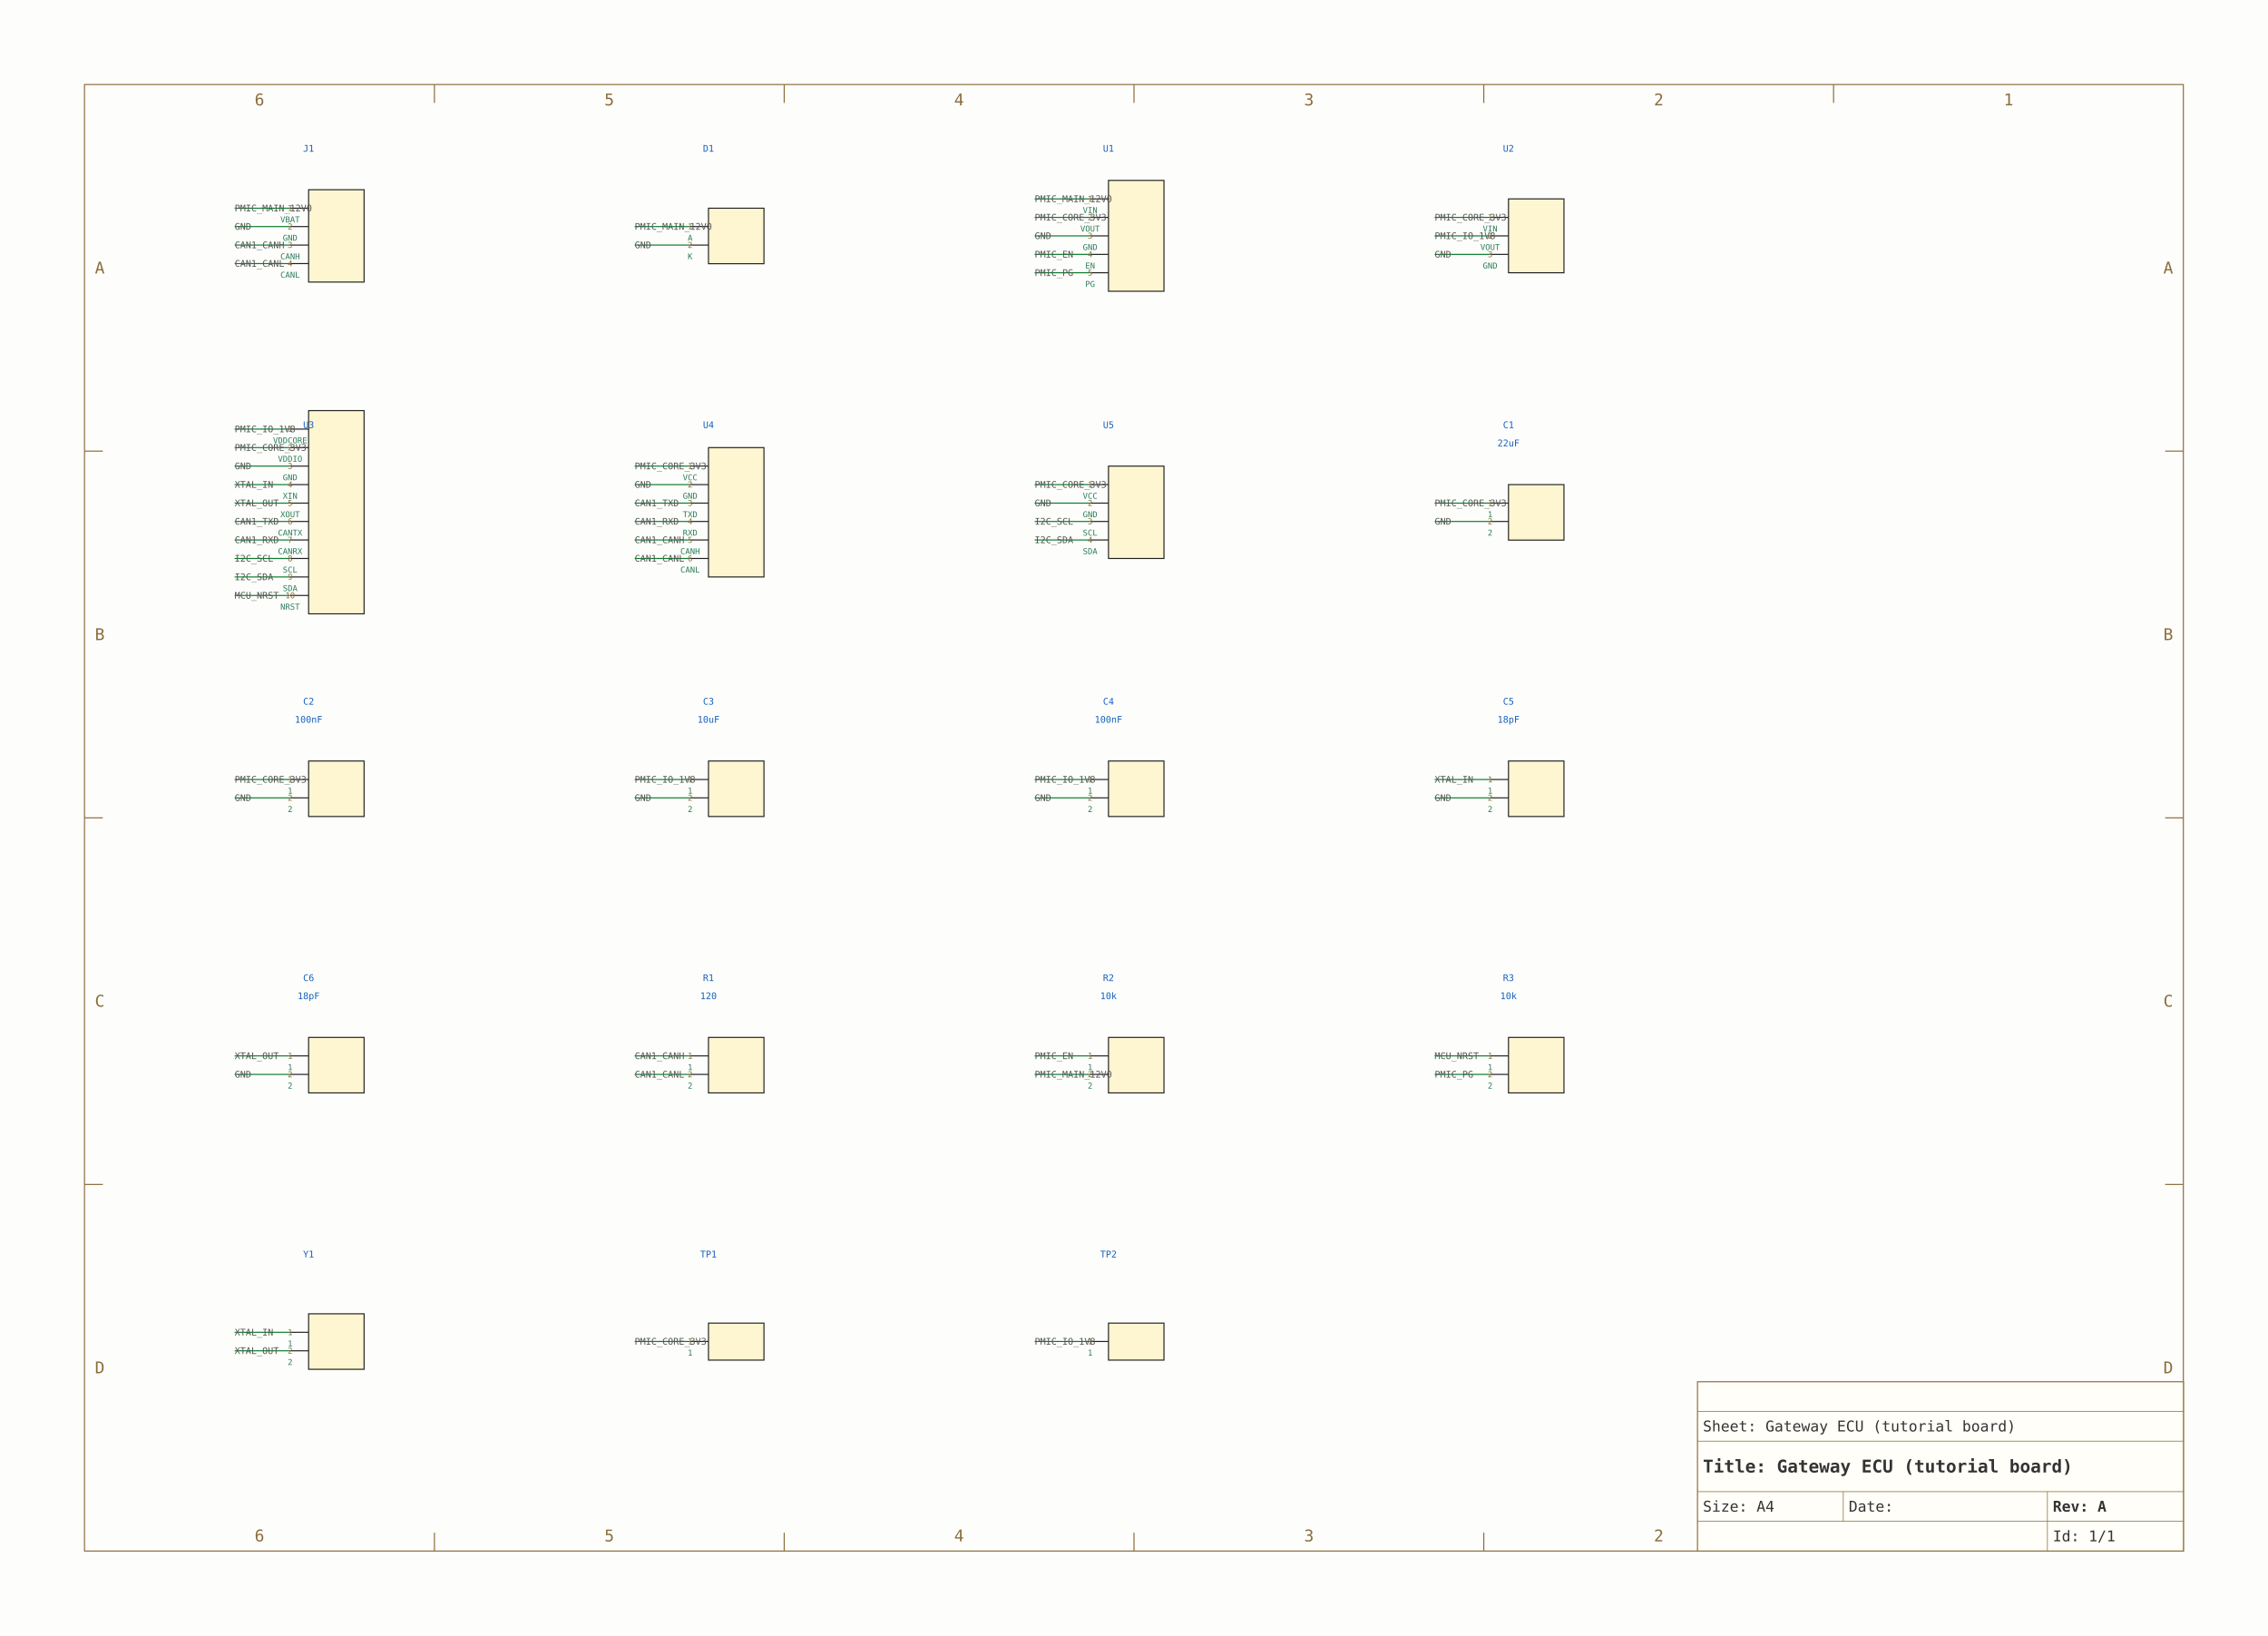
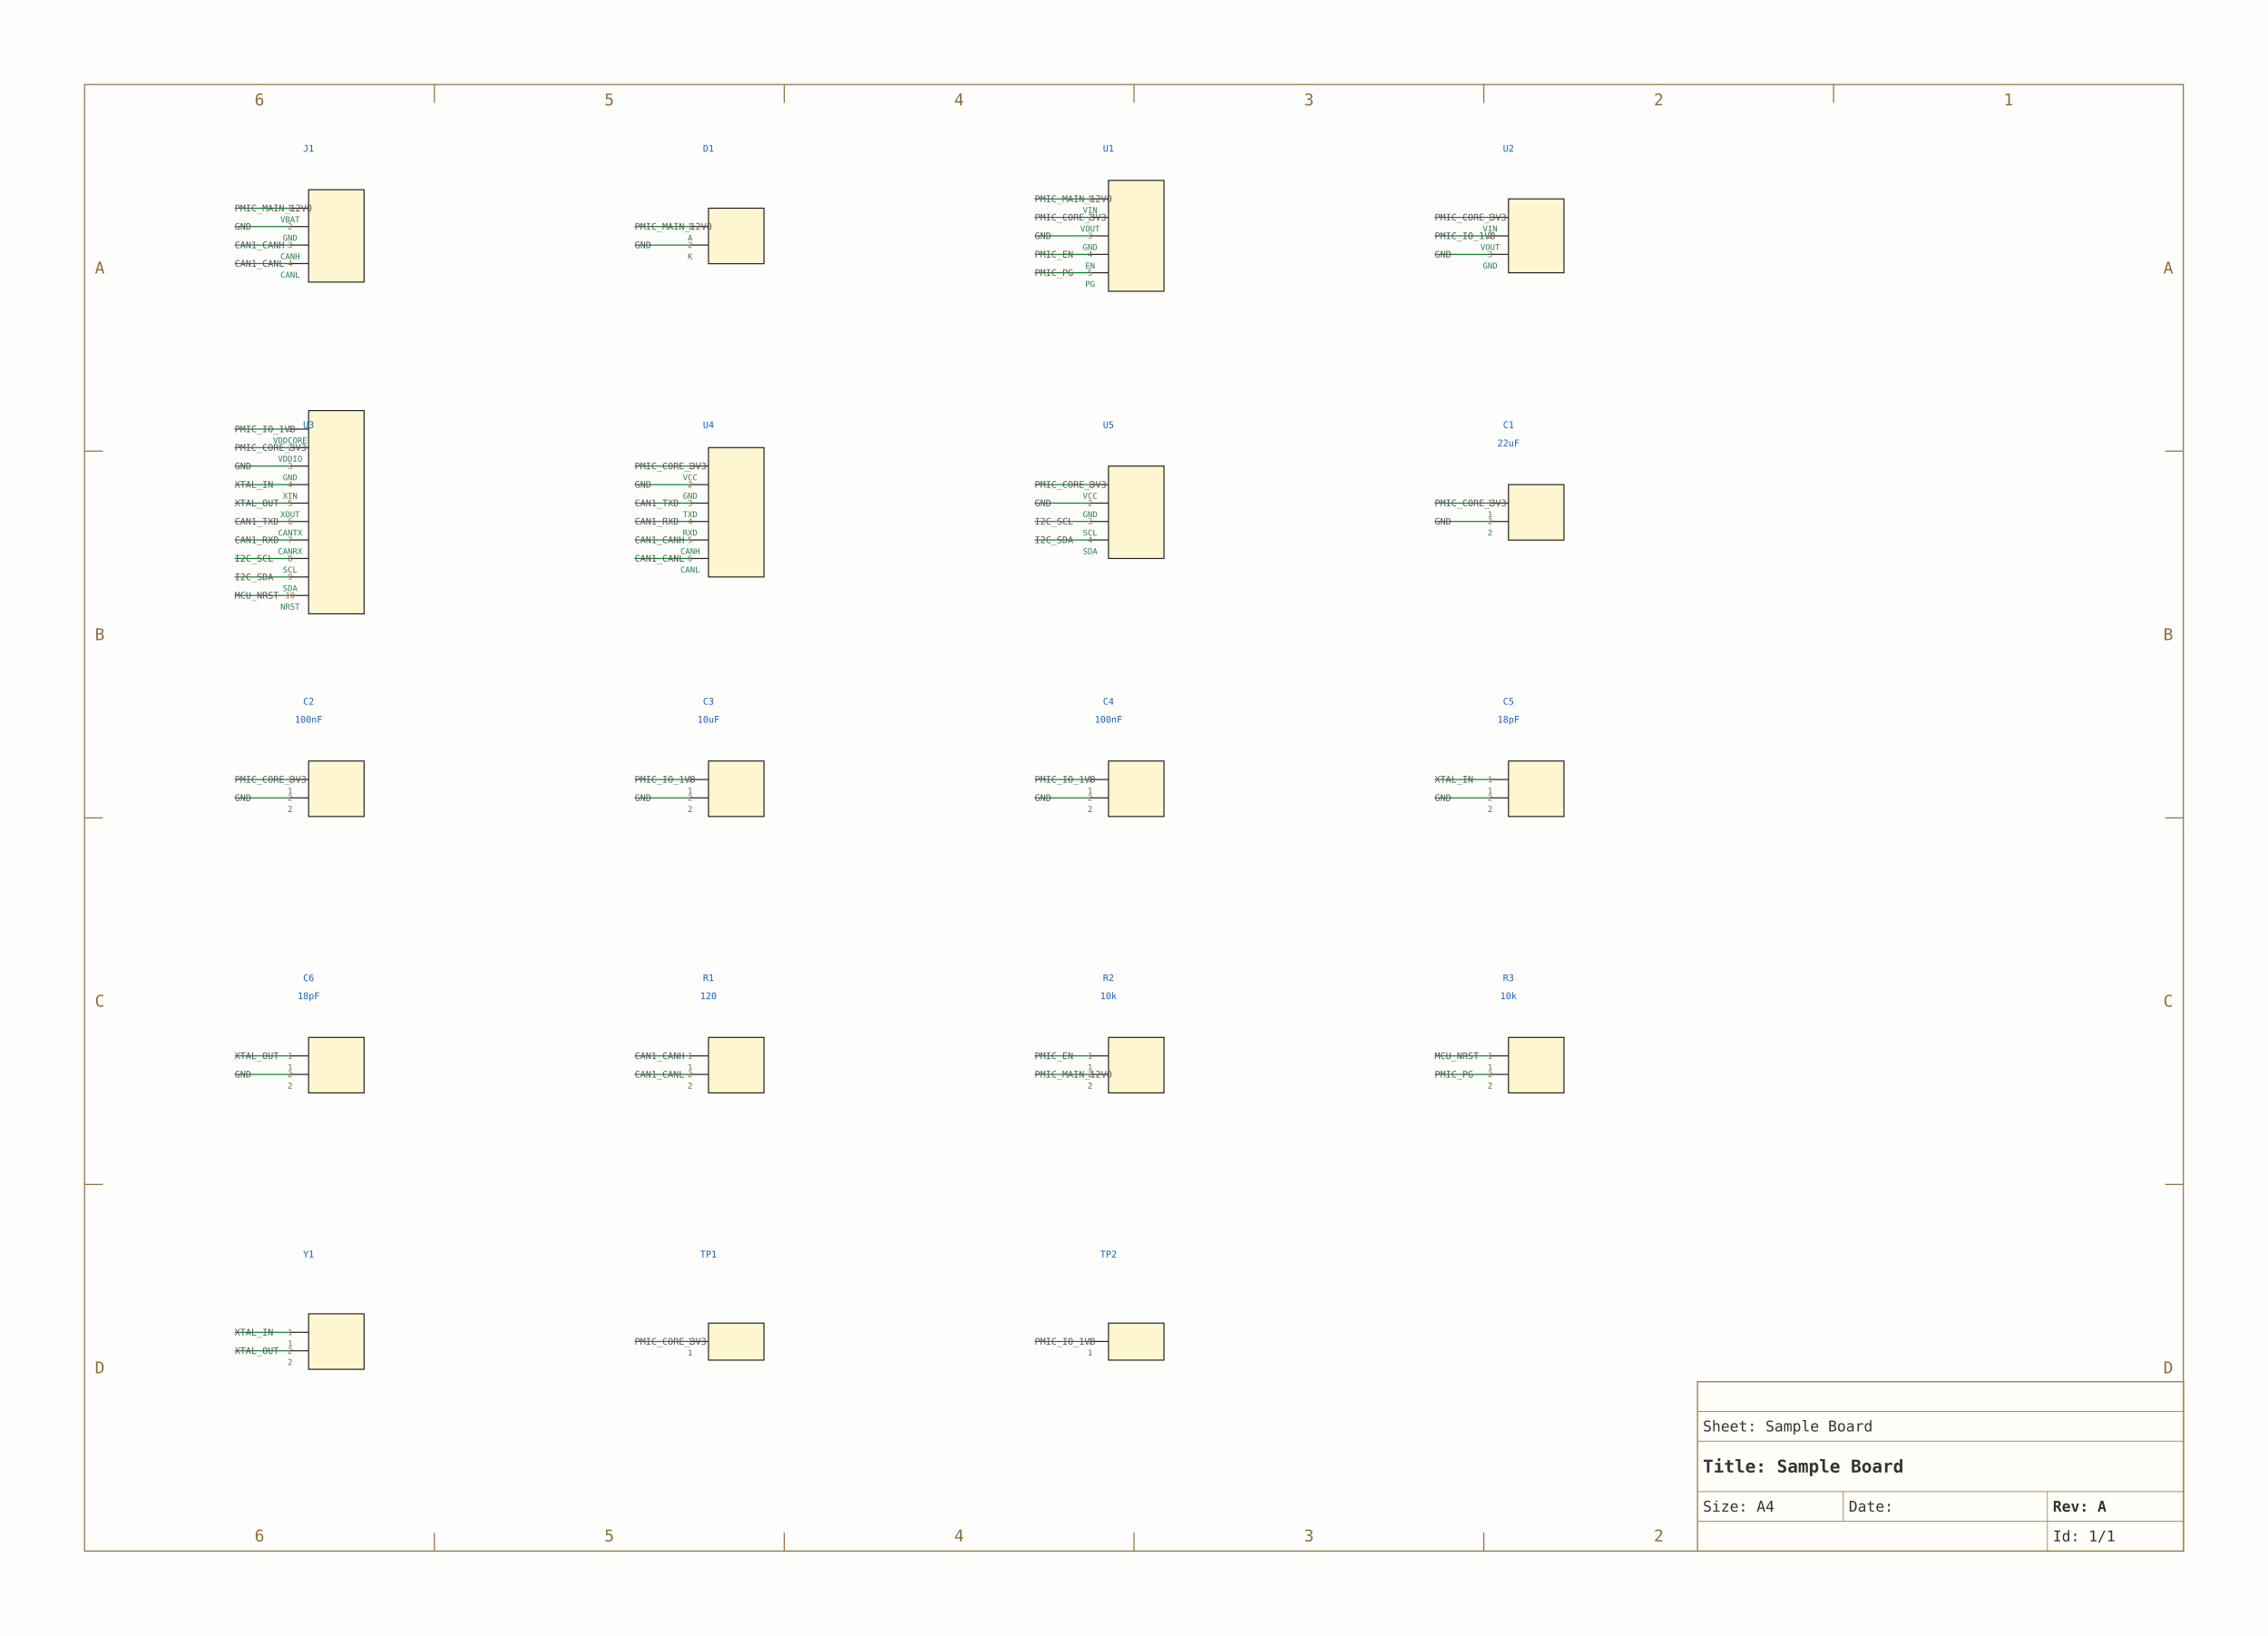
<svg xmlns="http://www.w3.org/2000/svg" width="1680.0" height="1211.3" viewBox="0 0 1680.0 1211.3" font-family="monospace">
  <rect x="0.0" y="0.0" width="1680.0" height="1211.3" fill="#fdfdfb" />
  <rect fill="none" stroke="#8a6d3b" stroke-width="0.8" x="62.6" y="62.6" width="1554.7" height="1086.1" />
  <text x="192.2" y="73.9" font-size="12.0" text-anchor="middle" dominant-baseline="central" fill="#8a6d3b">6</text>
  <text x="192.2" y="1137.4" font-size="12.0" text-anchor="middle" dominant-baseline="central" fill="#8a6d3b">6</text>
  <polyline fill="none" stroke="#8a6d3b" stroke-width="0.8" points="321.8,62.6 321.8,76.2" />
  <polyline fill="none" stroke="#8a6d3b" stroke-width="0.8" points="321.8,1148.7 321.8,1135.1" />
  <text x="451.3" y="73.9" font-size="12.0" text-anchor="middle" dominant-baseline="central" fill="#8a6d3b">5</text>
  <text x="451.3" y="1137.4" font-size="12.0" text-anchor="middle" dominant-baseline="central" fill="#8a6d3b">5</text>
  <polyline fill="none" stroke="#8a6d3b" stroke-width="0.8" points="580.9,62.6 580.9,76.2" />
  <polyline fill="none" stroke="#8a6d3b" stroke-width="0.8" points="580.9,1148.7 580.9,1135.1" />
  <text x="710.4" y="73.9" font-size="12.0" text-anchor="middle" dominant-baseline="central" fill="#8a6d3b">4</text>
  <text x="710.4" y="1137.4" font-size="12.0" text-anchor="middle" dominant-baseline="central" fill="#8a6d3b">4</text>
  <polyline fill="none" stroke="#8a6d3b" stroke-width="0.8" points="840.0,62.6 840.0,76.2" />
  <polyline fill="none" stroke="#8a6d3b" stroke-width="0.8" points="840.0,1148.7 840.0,1135.1" />
  <text x="969.6" y="73.9" font-size="12.0" text-anchor="middle" dominant-baseline="central" fill="#8a6d3b">3</text>
  <text x="969.6" y="1137.4" font-size="12.0" text-anchor="middle" dominant-baseline="central" fill="#8a6d3b">3</text>
  <polyline fill="none" stroke="#8a6d3b" stroke-width="0.8" points="1099.1,62.6 1099.1,76.2" />
  <polyline fill="none" stroke="#8a6d3b" stroke-width="0.8" points="1099.1,1148.7 1099.1,1135.1" />
  <text x="1228.7" y="73.9" font-size="12.0" text-anchor="middle" dominant-baseline="central" fill="#8a6d3b">2</text>
  <text x="1228.7" y="1137.4" font-size="12.0" text-anchor="middle" dominant-baseline="central" fill="#8a6d3b">2</text>
  <polyline fill="none" stroke="#8a6d3b" stroke-width="0.8" points="1358.2,62.6 1358.2,76.2" />
  <polyline fill="none" stroke="#8a6d3b" stroke-width="0.8" points="1358.2,1148.7 1358.2,1135.1" />
  <text x="1487.8" y="73.9" font-size="12.0" text-anchor="middle" dominant-baseline="central" fill="#8a6d3b">1</text>
  <text x="1487.8" y="1137.4" font-size="12.0" text-anchor="middle" dominant-baseline="central" fill="#8a6d3b">1</text>
  <text x="73.9" y="198.4" font-size="12.0" text-anchor="middle" dominant-baseline="central" fill="#8a6d3b">A</text>
  <text x="1606.1" y="198.4" font-size="12.0" text-anchor="middle" dominant-baseline="central" fill="#8a6d3b">A</text>
  <polyline fill="none" stroke="#8a6d3b" stroke-width="0.8" points="62.6,334.1 76.2,334.1" />
  <polyline fill="none" stroke="#8a6d3b" stroke-width="0.8" points="1617.4,334.1 1603.8,334.1" />
  <text x="73.9" y="469.9" font-size="12.0" text-anchor="middle" dominant-baseline="central" fill="#8a6d3b">B</text>
  <text x="1606.1" y="469.9" font-size="12.0" text-anchor="middle" dominant-baseline="central" fill="#8a6d3b">B</text>
  <polyline fill="none" stroke="#8a6d3b" stroke-width="0.8" points="62.6,605.7 76.2,605.7" />
  <polyline fill="none" stroke="#8a6d3b" stroke-width="0.8" points="1617.4,605.7 1603.8,605.7" />
  <text x="73.9" y="741.4" font-size="12.0" text-anchor="middle" dominant-baseline="central" fill="#8a6d3b">C</text>
  <text x="1606.1" y="741.4" font-size="12.0" text-anchor="middle" dominant-baseline="central" fill="#8a6d3b">C</text>
  <polyline fill="none" stroke="#8a6d3b" stroke-width="0.8" points="62.6,877.2 76.2,877.2" />
  <polyline fill="none" stroke="#8a6d3b" stroke-width="0.8" points="1617.4,877.2 1603.8,877.2" />
  <text x="73.9" y="1012.9" font-size="12.0" text-anchor="middle" dominant-baseline="central" fill="#8a6d3b">D</text>
  <text x="1606.1" y="1012.9" font-size="12.0" text-anchor="middle" dominant-baseline="central" fill="#8a6d3b">D</text>
  <rect fill="#fffef8" stroke="#8a6d3b" stroke-width="0.8" x="1257.4" y="1023.3" width="360.0" height="125.4" />
  <polyline fill="none" stroke="#8a6d3b" stroke-width="0.5" points="1257.4,1045.3 1617.4,1045.3" />
  <polyline fill="none" stroke="#8a6d3b" stroke-width="0.5" points="1257.4,1067.3 1617.4,1067.3" />
-   <text x="1261.4" y="1056.3" font-size="11.0" dominant-baseline="central" fill="#333333">Sheet: Gateway ECU (tutorial board)</text>
+   <text x="1261.4" y="1056.3" font-size="11.0" dominant-baseline="central" fill="#333333">Sheet: Sample Board</text>
  <polyline fill="none" stroke="#8a6d3b" stroke-width="0.5" points="1257.4,1104.7 1617.4,1104.7" />
-   <text x="1261.4" y="1086.0" font-size="13.0" dominant-baseline="central" fill="#333333" font-weight="bold">Title: Gateway ECU (tutorial board)</text>
+   <text x="1261.4" y="1086.0" font-size="13.0" dominant-baseline="central" fill="#333333" font-weight="bold">Title: Sample Board</text>
  <polyline fill="none" stroke="#8a6d3b" stroke-width="0.5" points="1257.4,1126.7 1617.4,1126.7" />
  <text x="1261.4" y="1115.7" font-size="11.0" dominant-baseline="central" fill="#333333">Size: A4</text>
  <polyline fill="none" stroke="#8a6d3b" stroke-width="0.5" points="1365.4,1104.7 1365.4,1126.7" />
  <text x="1369.4" y="1115.7" font-size="11.0" dominant-baseline="central" fill="#333333">Date: </text>
  <polyline fill="none" stroke="#8a6d3b" stroke-width="0.5" points="1516.6,1104.7 1516.6,1126.7" />
  <text x="1520.6" y="1115.7" font-size="11.0" dominant-baseline="central" fill="#333333" font-weight="bold">Rev: A</text>
  <polyline fill="none" stroke="#8a6d3b" stroke-width="0.5" points="1516.6,1126.7 1516.6,1148.7" />
  <text x="1520.6" y="1137.7" font-size="11.0" dominant-baseline="central" fill="#333333">Id: 1/1</text>
  <polyline fill="none" stroke="#0a7d2c" stroke-width="0.8" points="214.9,154.2 173.8,154.2" />
  <polyline fill="none" stroke="#0a7d2c" stroke-width="0.8" points="214.9,167.8 173.8,167.8" />
  <polyline fill="none" stroke="#0a7d2c" stroke-width="0.8" points="214.9,181.5 173.8,181.5" />
  <polyline fill="none" stroke="#0a7d2c" stroke-width="0.8" points="214.9,195.2 173.8,195.2" />
  <polyline fill="none" stroke="#0a7d2c" stroke-width="0.8" points="511.2,167.8 470.1,167.8" />
  <polyline fill="none" stroke="#0a7d2c" stroke-width="0.8" points="511.2,181.5 470.1,181.5" />
  <polyline fill="none" stroke="#0a7d2c" stroke-width="0.8" points="807.5,147.3 766.4,147.3" />
  <polyline fill="none" stroke="#0a7d2c" stroke-width="0.8" points="807.5,161.0 766.4,161.0" />
  <polyline fill="none" stroke="#0a7d2c" stroke-width="0.8" points="807.5,174.7 766.4,174.7" />
  <polyline fill="none" stroke="#0a7d2c" stroke-width="0.8" points="807.5,188.4 766.4,188.4" />
  <polyline fill="none" stroke="#0a7d2c" stroke-width="0.8" points="807.5,202.0 766.4,202.0" />
  <polyline fill="none" stroke="#0a7d2c" stroke-width="0.8" points="1103.8,161.0 1062.7,161.0" />
  <polyline fill="none" stroke="#0a7d2c" stroke-width="0.8" points="1103.8,174.7 1062.7,174.7" />
  <polyline fill="none" stroke="#0a7d2c" stroke-width="0.8" points="1103.8,188.4 1062.7,188.4" />
  <polyline fill="none" stroke="#0a7d2c" stroke-width="0.8" points="214.9,317.8 173.8,317.8" />
  <polyline fill="none" stroke="#0a7d2c" stroke-width="0.8" points="214.9,331.5 173.8,331.5" />
  <polyline fill="none" stroke="#0a7d2c" stroke-width="0.8" points="214.9,345.2 173.8,345.2" />
  <polyline fill="none" stroke="#0a7d2c" stroke-width="0.8" points="214.9,358.9 173.8,358.9" />
  <polyline fill="none" stroke="#0a7d2c" stroke-width="0.8" points="214.9,372.6 173.8,372.6" />
  <polyline fill="none" stroke="#0a7d2c" stroke-width="0.8" points="214.9,386.2 173.8,386.2" />
  <polyline fill="none" stroke="#0a7d2c" stroke-width="0.8" points="214.9,399.9 173.8,399.9" />
  <polyline fill="none" stroke="#0a7d2c" stroke-width="0.8" points="214.9,413.6 173.8,413.6" />
  <polyline fill="none" stroke="#0a7d2c" stroke-width="0.8" points="214.9,427.3 173.8,427.3" />
  <polyline fill="none" stroke="#0a7d2c" stroke-width="0.8" points="214.9,441.0 173.8,441.0" />
  <polyline fill="none" stroke="#0a7d2c" stroke-width="0.8" points="511.2,345.2 470.1,345.2" />
  <polyline fill="none" stroke="#0a7d2c" stroke-width="0.8" points="511.2,358.9 470.1,358.9" />
  <polyline fill="none" stroke="#0a7d2c" stroke-width="0.8" points="511.2,372.6 470.1,372.6" />
  <polyline fill="none" stroke="#0a7d2c" stroke-width="0.8" points="511.2,386.2 470.1,386.2" />
  <polyline fill="none" stroke="#0a7d2c" stroke-width="0.8" points="511.2,399.9 470.1,399.9" />
  <polyline fill="none" stroke="#0a7d2c" stroke-width="0.8" points="511.2,413.6 470.1,413.6" />
  <polyline fill="none" stroke="#0a7d2c" stroke-width="0.8" points="807.5,358.9 766.4,358.9" />
  <polyline fill="none" stroke="#0a7d2c" stroke-width="0.8" points="807.5,372.6 766.4,372.6" />
  <polyline fill="none" stroke="#0a7d2c" stroke-width="0.8" points="807.5,386.2 766.4,386.2" />
  <polyline fill="none" stroke="#0a7d2c" stroke-width="0.8" points="807.5,399.9 766.4,399.9" />
  <polyline fill="none" stroke="#0a7d2c" stroke-width="0.8" points="1103.8,372.6 1062.7,372.6" />
  <polyline fill="none" stroke="#0a7d2c" stroke-width="0.8" points="1103.8,386.2 1062.7,386.2" />
  <polyline fill="none" stroke="#0a7d2c" stroke-width="0.8" points="214.9,577.3 173.8,577.3" />
  <polyline fill="none" stroke="#0a7d2c" stroke-width="0.8" points="214.9,590.9 173.8,590.9" />
  <polyline fill="none" stroke="#0a7d2c" stroke-width="0.8" points="511.2,577.3 470.1,577.3" />
  <polyline fill="none" stroke="#0a7d2c" stroke-width="0.8" points="511.2,590.9 470.1,590.9" />
  <polyline fill="none" stroke="#0a7d2c" stroke-width="0.8" points="807.5,577.3 766.4,577.3" />
  <polyline fill="none" stroke="#0a7d2c" stroke-width="0.8" points="807.5,590.9 766.4,590.9" />
  <polyline fill="none" stroke="#0a7d2c" stroke-width="0.8" points="1103.8,577.3 1062.7,577.3" />
  <polyline fill="none" stroke="#0a7d2c" stroke-width="0.8" points="1103.8,590.9 1062.7,590.9" />
  <polyline fill="none" stroke="#0a7d2c" stroke-width="0.8" points="214.9,782.0 173.8,782.0" />
  <polyline fill="none" stroke="#0a7d2c" stroke-width="0.8" points="214.9,795.7 173.8,795.7" />
  <polyline fill="none" stroke="#0a7d2c" stroke-width="0.8" points="511.2,782.0 470.1,782.0" />
  <polyline fill="none" stroke="#0a7d2c" stroke-width="0.8" points="511.2,795.7 470.1,795.7" />
  <polyline fill="none" stroke="#0a7d2c" stroke-width="0.8" points="807.5,782.0 766.4,782.0" />
  <polyline fill="none" stroke="#0a7d2c" stroke-width="0.8" points="807.5,795.7 766.4,795.7" />
  <polyline fill="none" stroke="#0a7d2c" stroke-width="0.8" points="1103.8,782.0 1062.7,782.0" />
  <polyline fill="none" stroke="#0a7d2c" stroke-width="0.8" points="1103.8,795.7 1062.7,795.7" />
  <polyline fill="none" stroke="#0a7d2c" stroke-width="0.8" points="214.9,986.7 173.8,986.7" />
  <polyline fill="none" stroke="#0a7d2c" stroke-width="0.8" points="214.9,1000.4 173.8,1000.4" />
  <polyline fill="none" stroke="#0a7d2c" stroke-width="0.8" points="511.2,993.5 470.1,993.5" />
  <polyline fill="none" stroke="#0a7d2c" stroke-width="0.8" points="807.5,993.5 766.4,993.5" />
  <rect fill="#fdf6d0" stroke="#222222" stroke-width="0.8" x="228.6" y="140.5" width="41.1" height="68.4" />
  <polyline fill="none" stroke="#222222" stroke-width="0.8" points="214.9,154.2 228.6,154.2" />
  <polyline fill="none" stroke="#222222" stroke-width="0.8" points="214.9,167.8 228.6,167.8" />
  <polyline fill="none" stroke="#222222" stroke-width="0.8" points="214.9,181.5 228.6,181.5" />
  <polyline fill="none" stroke="#222222" stroke-width="0.8" points="214.9,195.2 228.6,195.2" />
  <rect fill="#fdf6d0" stroke="#222222" stroke-width="0.8" x="524.8" y="154.2" width="41.1" height="41.1" />
  <polyline fill="none" stroke="#222222" stroke-width="0.8" points="511.2,167.8 524.8,167.8" />
  <polyline fill="none" stroke="#222222" stroke-width="0.8" points="511.2,181.5 524.8,181.5" />
  <rect fill="#fdf6d0" stroke="#222222" stroke-width="0.8" x="821.1" y="133.6" width="41.1" height="82.1" />
  <polyline fill="none" stroke="#222222" stroke-width="0.8" points="807.5,147.3 821.1,147.3" />
  <polyline fill="none" stroke="#222222" stroke-width="0.8" points="807.5,161.0 821.1,161.0" />
  <polyline fill="none" stroke="#222222" stroke-width="0.8" points="807.5,174.7 821.1,174.7" />
  <polyline fill="none" stroke="#222222" stroke-width="0.8" points="807.5,188.4 821.1,188.4" />
  <polyline fill="none" stroke="#222222" stroke-width="0.8" points="807.5,202.0 821.1,202.0" />
  <rect fill="#fdf6d0" stroke="#222222" stroke-width="0.8" x="1117.4" y="147.3" width="41.1" height="54.7" />
  <polyline fill="none" stroke="#222222" stroke-width="0.8" points="1103.8,161.0 1117.4,161.0" />
  <polyline fill="none" stroke="#222222" stroke-width="0.8" points="1103.8,174.7 1117.4,174.7" />
  <polyline fill="none" stroke="#222222" stroke-width="0.8" points="1103.8,188.4 1117.4,188.4" />
  <rect fill="#fdf6d0" stroke="#222222" stroke-width="0.8" x="228.6" y="304.1" width="41.1" height="150.5" />
  <polyline fill="none" stroke="#222222" stroke-width="0.8" points="214.9,317.8 228.6,317.8" />
  <polyline fill="none" stroke="#222222" stroke-width="0.8" points="214.9,331.5 228.6,331.5" />
  <polyline fill="none" stroke="#222222" stroke-width="0.8" points="214.9,345.2 228.6,345.2" />
  <polyline fill="none" stroke="#222222" stroke-width="0.8" points="214.9,358.9 228.6,358.9" />
  <polyline fill="none" stroke="#222222" stroke-width="0.8" points="214.9,372.6 228.6,372.6" />
  <polyline fill="none" stroke="#222222" stroke-width="0.8" points="214.9,386.2 228.6,386.2" />
  <polyline fill="none" stroke="#222222" stroke-width="0.8" points="214.9,399.9 228.6,399.9" />
  <polyline fill="none" stroke="#222222" stroke-width="0.8" points="214.9,413.6 228.6,413.6" />
  <polyline fill="none" stroke="#222222" stroke-width="0.8" points="214.9,427.3 228.6,427.3" />
  <polyline fill="none" stroke="#222222" stroke-width="0.8" points="214.9,441.0 228.6,441.0" />
  <rect fill="#fdf6d0" stroke="#222222" stroke-width="0.8" x="524.8" y="331.5" width="41.1" height="95.8" />
  <polyline fill="none" stroke="#222222" stroke-width="0.8" points="511.2,345.2 524.8,345.2" />
  <polyline fill="none" stroke="#222222" stroke-width="0.8" points="511.2,358.9 524.8,358.9" />
  <polyline fill="none" stroke="#222222" stroke-width="0.8" points="511.2,372.6 524.8,372.6" />
  <polyline fill="none" stroke="#222222" stroke-width="0.8" points="511.2,386.2 524.8,386.2" />
  <polyline fill="none" stroke="#222222" stroke-width="0.8" points="511.2,399.9 524.8,399.9" />
  <polyline fill="none" stroke="#222222" stroke-width="0.8" points="511.2,413.6 524.8,413.6" />
  <rect fill="#fdf6d0" stroke="#222222" stroke-width="0.8" x="821.1" y="345.2" width="41.1" height="68.4" />
  <polyline fill="none" stroke="#222222" stroke-width="0.8" points="807.5,358.9 821.1,358.9" />
  <polyline fill="none" stroke="#222222" stroke-width="0.8" points="807.5,372.6 821.1,372.6" />
  <polyline fill="none" stroke="#222222" stroke-width="0.8" points="807.5,386.2 821.1,386.2" />
  <polyline fill="none" stroke="#222222" stroke-width="0.8" points="807.5,399.9 821.1,399.9" />
  <rect fill="#fdf6d0" stroke="#222222" stroke-width="0.8" x="1117.4" y="358.9" width="41.1" height="41.1" />
  <polyline fill="none" stroke="#222222" stroke-width="0.8" points="1103.8,372.6 1117.4,372.6" />
  <polyline fill="none" stroke="#222222" stroke-width="0.8" points="1103.8,386.2 1117.4,386.2" />
  <rect fill="#fdf6d0" stroke="#222222" stroke-width="0.8" x="228.6" y="563.6" width="41.1" height="41.1" />
  <polyline fill="none" stroke="#222222" stroke-width="0.8" points="214.9,577.3 228.6,577.3" />
  <polyline fill="none" stroke="#222222" stroke-width="0.8" points="214.9,590.9 228.6,590.9" />
  <rect fill="#fdf6d0" stroke="#222222" stroke-width="0.8" x="524.8" y="563.6" width="41.1" height="41.1" />
  <polyline fill="none" stroke="#222222" stroke-width="0.8" points="511.2,577.3 524.8,577.3" />
  <polyline fill="none" stroke="#222222" stroke-width="0.8" points="511.2,590.9 524.8,590.9" />
  <rect fill="#fdf6d0" stroke="#222222" stroke-width="0.8" x="821.1" y="563.6" width="41.1" height="41.1" />
  <polyline fill="none" stroke="#222222" stroke-width="0.8" points="807.5,577.3 821.1,577.3" />
  <polyline fill="none" stroke="#222222" stroke-width="0.8" points="807.5,590.9 821.1,590.9" />
  <rect fill="#fdf6d0" stroke="#222222" stroke-width="0.8" x="1117.4" y="563.6" width="41.1" height="41.1" />
  <polyline fill="none" stroke="#222222" stroke-width="0.8" points="1103.8,577.3 1117.4,577.3" />
  <polyline fill="none" stroke="#222222" stroke-width="0.8" points="1103.8,590.9 1117.4,590.9" />
  <rect fill="#fdf6d0" stroke="#222222" stroke-width="0.8" x="228.6" y="768.3" width="41.1" height="41.1" />
  <polyline fill="none" stroke="#222222" stroke-width="0.8" points="214.9,782.0 228.6,782.0" />
  <polyline fill="none" stroke="#222222" stroke-width="0.8" points="214.9,795.7 228.6,795.7" />
  <rect fill="#fdf6d0" stroke="#222222" stroke-width="0.8" x="524.8" y="768.3" width="41.1" height="41.1" />
  <polyline fill="none" stroke="#222222" stroke-width="0.8" points="511.2,782.0 524.8,782.0" />
  <polyline fill="none" stroke="#222222" stroke-width="0.8" points="511.2,795.7 524.8,795.7" />
  <rect fill="#fdf6d0" stroke="#222222" stroke-width="0.8" x="821.1" y="768.3" width="41.1" height="41.1" />
  <polyline fill="none" stroke="#222222" stroke-width="0.8" points="807.5,782.0 821.1,782.0" />
  <polyline fill="none" stroke="#222222" stroke-width="0.8" points="807.5,795.7 821.1,795.7" />
  <rect fill="#fdf6d0" stroke="#222222" stroke-width="0.8" x="1117.4" y="768.3" width="41.1" height="41.1" />
  <polyline fill="none" stroke="#222222" stroke-width="0.8" points="1103.8,782.0 1117.4,782.0" />
  <polyline fill="none" stroke="#222222" stroke-width="0.8" points="1103.8,795.7 1117.4,795.7" />
  <rect fill="#fdf6d0" stroke="#222222" stroke-width="0.8" x="228.6" y="973.0" width="41.1" height="41.1" />
  <polyline fill="none" stroke="#222222" stroke-width="0.8" points="214.9,986.7 228.6,986.7" />
  <polyline fill="none" stroke="#222222" stroke-width="0.8" points="214.9,1000.4 228.6,1000.4" />
  <rect fill="#fdf6d0" stroke="#222222" stroke-width="0.8" x="524.8" y="979.9" width="41.1" height="27.4" />
  <polyline fill="none" stroke="#222222" stroke-width="0.8" points="511.2,993.5 524.8,993.5" />
  <rect fill="#fdf6d0" stroke="#222222" stroke-width="0.8" x="821.1" y="979.9" width="41.1" height="27.4" />
  <polyline fill="none" stroke="#222222" stroke-width="0.8" points="807.5,993.5 821.1,993.5" />
  <text x="214.9" y="154.2" font-size="6.0" text-anchor="middle" dominant-baseline="central" fill="#8a6d3b">1</text>
  <text x="214.9" y="162.6" font-size="6.0" text-anchor="middle" dominant-baseline="central" fill="#2a7d5a">VBAT</text>
  <text x="214.9" y="167.8" font-size="6.0" text-anchor="middle" dominant-baseline="central" fill="#8a6d3b">2</text>
  <text x="214.9" y="176.2" font-size="6.0" text-anchor="middle" dominant-baseline="central" fill="#2a7d5a">GND</text>
  <text x="214.9" y="181.5" font-size="6.0" text-anchor="middle" dominant-baseline="central" fill="#8a6d3b">3</text>
  <text x="214.9" y="189.9" font-size="6.0" text-anchor="middle" dominant-baseline="central" fill="#2a7d5a">CANH</text>
  <text x="214.9" y="195.2" font-size="6.0" text-anchor="middle" dominant-baseline="central" fill="#8a6d3b">4</text>
  <text x="214.9" y="203.6" font-size="6.0" text-anchor="middle" dominant-baseline="central" fill="#2a7d5a">CANL</text>
  <text x="511.2" y="167.8" font-size="6.0" text-anchor="middle" dominant-baseline="central" fill="#8a6d3b">1</text>
  <text x="511.2" y="176.2" font-size="6.0" text-anchor="middle" dominant-baseline="central" fill="#2a7d5a">A</text>
  <text x="511.2" y="181.5" font-size="6.0" text-anchor="middle" dominant-baseline="central" fill="#8a6d3b">2</text>
  <text x="511.2" y="189.9" font-size="6.0" text-anchor="middle" dominant-baseline="central" fill="#2a7d5a">K</text>
  <text x="807.5" y="147.3" font-size="6.0" text-anchor="middle" dominant-baseline="central" fill="#8a6d3b">1</text>
  <text x="807.5" y="155.7" font-size="6.0" text-anchor="middle" dominant-baseline="central" fill="#2a7d5a">VIN</text>
  <text x="807.5" y="161.0" font-size="6.0" text-anchor="middle" dominant-baseline="central" fill="#8a6d3b">2</text>
  <text x="807.5" y="169.4" font-size="6.0" text-anchor="middle" dominant-baseline="central" fill="#2a7d5a">VOUT</text>
  <text x="807.5" y="174.7" font-size="6.0" text-anchor="middle" dominant-baseline="central" fill="#8a6d3b">3</text>
  <text x="807.5" y="183.1" font-size="6.0" text-anchor="middle" dominant-baseline="central" fill="#2a7d5a">GND</text>
  <text x="807.5" y="188.4" font-size="6.0" text-anchor="middle" dominant-baseline="central" fill="#8a6d3b">4</text>
  <text x="807.5" y="196.8" font-size="6.0" text-anchor="middle" dominant-baseline="central" fill="#2a7d5a">EN</text>
  <text x="807.5" y="202.0" font-size="6.0" text-anchor="middle" dominant-baseline="central" fill="#8a6d3b">5</text>
  <text x="807.5" y="210.4" font-size="6.0" text-anchor="middle" dominant-baseline="central" fill="#2a7d5a">PG</text>
  <text x="1103.8" y="161.0" font-size="6.0" text-anchor="middle" dominant-baseline="central" fill="#8a6d3b">1</text>
  <text x="1103.8" y="169.4" font-size="6.0" text-anchor="middle" dominant-baseline="central" fill="#2a7d5a">VIN</text>
  <text x="1103.8" y="174.7" font-size="6.0" text-anchor="middle" dominant-baseline="central" fill="#8a6d3b">2</text>
  <text x="1103.8" y="183.1" font-size="6.0" text-anchor="middle" dominant-baseline="central" fill="#2a7d5a">VOUT</text>
  <text x="1103.8" y="188.4" font-size="6.0" text-anchor="middle" dominant-baseline="central" fill="#8a6d3b">3</text>
  <text x="1103.8" y="196.8" font-size="6.0" text-anchor="middle" dominant-baseline="central" fill="#2a7d5a">GND</text>
  <text x="214.9" y="317.8" font-size="6.0" text-anchor="middle" dominant-baseline="central" fill="#8a6d3b">1</text>
  <text x="214.9" y="326.2" font-size="6.0" text-anchor="middle" dominant-baseline="central" fill="#2a7d5a">VDDCORE</text>
  <text x="214.9" y="331.5" font-size="6.0" text-anchor="middle" dominant-baseline="central" fill="#8a6d3b">2</text>
  <text x="214.9" y="339.9" font-size="6.0" text-anchor="middle" dominant-baseline="central" fill="#2a7d5a">VDDIO</text>
  <text x="214.9" y="345.2" font-size="6.0" text-anchor="middle" dominant-baseline="central" fill="#8a6d3b">3</text>
  <text x="214.9" y="353.6" font-size="6.0" text-anchor="middle" dominant-baseline="central" fill="#2a7d5a">GND</text>
  <text x="214.9" y="358.9" font-size="6.0" text-anchor="middle" dominant-baseline="central" fill="#8a6d3b">4</text>
  <text x="214.9" y="367.3" font-size="6.0" text-anchor="middle" dominant-baseline="central" fill="#2a7d5a">XIN</text>
  <text x="214.9" y="372.6" font-size="6.0" text-anchor="middle" dominant-baseline="central" fill="#8a6d3b">5</text>
  <text x="214.9" y="381.0" font-size="6.0" text-anchor="middle" dominant-baseline="central" fill="#2a7d5a">XOUT</text>
  <text x="214.9" y="386.2" font-size="6.0" text-anchor="middle" dominant-baseline="central" fill="#8a6d3b">6</text>
  <text x="214.9" y="394.6" font-size="6.0" text-anchor="middle" dominant-baseline="central" fill="#2a7d5a">CANTX</text>
  <text x="214.9" y="399.9" font-size="6.0" text-anchor="middle" dominant-baseline="central" fill="#8a6d3b">7</text>
  <text x="214.9" y="408.3" font-size="6.0" text-anchor="middle" dominant-baseline="central" fill="#2a7d5a">CANRX</text>
  <text x="214.9" y="413.6" font-size="6.0" text-anchor="middle" dominant-baseline="central" fill="#8a6d3b">8</text>
  <text x="214.9" y="422.0" font-size="6.0" text-anchor="middle" dominant-baseline="central" fill="#2a7d5a">SCL</text>
  <text x="214.9" y="427.3" font-size="6.0" text-anchor="middle" dominant-baseline="central" fill="#8a6d3b">9</text>
  <text x="214.9" y="435.7" font-size="6.0" text-anchor="middle" dominant-baseline="central" fill="#2a7d5a">SDA</text>
  <text x="214.9" y="441.0" font-size="6.0" text-anchor="middle" dominant-baseline="central" fill="#8a6d3b">10</text>
  <text x="214.9" y="449.4" font-size="6.0" text-anchor="middle" dominant-baseline="central" fill="#2a7d5a">NRST</text>
  <text x="511.2" y="345.2" font-size="6.0" text-anchor="middle" dominant-baseline="central" fill="#8a6d3b">1</text>
  <text x="511.2" y="353.6" font-size="6.0" text-anchor="middle" dominant-baseline="central" fill="#2a7d5a">VCC</text>
  <text x="511.2" y="358.9" font-size="6.0" text-anchor="middle" dominant-baseline="central" fill="#8a6d3b">2</text>
  <text x="511.2" y="367.3" font-size="6.0" text-anchor="middle" dominant-baseline="central" fill="#2a7d5a">GND</text>
  <text x="511.2" y="372.6" font-size="6.0" text-anchor="middle" dominant-baseline="central" fill="#8a6d3b">3</text>
  <text x="511.2" y="381.0" font-size="6.0" text-anchor="middle" dominant-baseline="central" fill="#2a7d5a">TXD</text>
  <text x="511.2" y="386.2" font-size="6.0" text-anchor="middle" dominant-baseline="central" fill="#8a6d3b">4</text>
  <text x="511.2" y="394.6" font-size="6.0" text-anchor="middle" dominant-baseline="central" fill="#2a7d5a">RXD</text>
  <text x="511.2" y="399.9" font-size="6.0" text-anchor="middle" dominant-baseline="central" fill="#8a6d3b">5</text>
  <text x="511.2" y="408.3" font-size="6.0" text-anchor="middle" dominant-baseline="central" fill="#2a7d5a">CANH</text>
  <text x="511.2" y="413.6" font-size="6.0" text-anchor="middle" dominant-baseline="central" fill="#8a6d3b">6</text>
  <text x="511.2" y="422.0" font-size="6.0" text-anchor="middle" dominant-baseline="central" fill="#2a7d5a">CANL</text>
  <text x="807.5" y="358.9" font-size="6.0" text-anchor="middle" dominant-baseline="central" fill="#8a6d3b">1</text>
  <text x="807.5" y="367.3" font-size="6.0" text-anchor="middle" dominant-baseline="central" fill="#2a7d5a">VCC</text>
  <text x="807.5" y="372.6" font-size="6.0" text-anchor="middle" dominant-baseline="central" fill="#8a6d3b">2</text>
  <text x="807.5" y="381.0" font-size="6.0" text-anchor="middle" dominant-baseline="central" fill="#2a7d5a">GND</text>
  <text x="807.5" y="386.2" font-size="6.0" text-anchor="middle" dominant-baseline="central" fill="#8a6d3b">3</text>
  <text x="807.5" y="394.6" font-size="6.0" text-anchor="middle" dominant-baseline="central" fill="#2a7d5a">SCL</text>
  <text x="807.5" y="399.9" font-size="6.0" text-anchor="middle" dominant-baseline="central" fill="#8a6d3b">4</text>
  <text x="807.5" y="408.3" font-size="6.0" text-anchor="middle" dominant-baseline="central" fill="#2a7d5a">SDA</text>
  <text x="1103.8" y="372.6" font-size="6.0" text-anchor="middle" dominant-baseline="central" fill="#8a6d3b">1</text>
  <text x="1103.8" y="381.0" font-size="6.0" text-anchor="middle" dominant-baseline="central" fill="#2a7d5a">1</text>
  <text x="1103.8" y="386.2" font-size="6.0" text-anchor="middle" dominant-baseline="central" fill="#8a6d3b">2</text>
  <text x="1103.8" y="394.6" font-size="6.0" text-anchor="middle" dominant-baseline="central" fill="#2a7d5a">2</text>
  <text x="214.9" y="577.3" font-size="6.0" text-anchor="middle" dominant-baseline="central" fill="#8a6d3b">1</text>
  <text x="214.9" y="585.7" font-size="6.0" text-anchor="middle" dominant-baseline="central" fill="#2a7d5a">1</text>
  <text x="214.9" y="590.9" font-size="6.0" text-anchor="middle" dominant-baseline="central" fill="#8a6d3b">2</text>
  <text x="214.9" y="599.3" font-size="6.0" text-anchor="middle" dominant-baseline="central" fill="#2a7d5a">2</text>
  <text x="511.2" y="577.3" font-size="6.0" text-anchor="middle" dominant-baseline="central" fill="#8a6d3b">1</text>
  <text x="511.2" y="585.7" font-size="6.0" text-anchor="middle" dominant-baseline="central" fill="#2a7d5a">1</text>
  <text x="511.2" y="590.9" font-size="6.0" text-anchor="middle" dominant-baseline="central" fill="#8a6d3b">2</text>
  <text x="511.2" y="599.3" font-size="6.0" text-anchor="middle" dominant-baseline="central" fill="#2a7d5a">2</text>
  <text x="807.5" y="577.3" font-size="6.0" text-anchor="middle" dominant-baseline="central" fill="#8a6d3b">1</text>
  <text x="807.5" y="585.7" font-size="6.0" text-anchor="middle" dominant-baseline="central" fill="#2a7d5a">1</text>
  <text x="807.5" y="590.9" font-size="6.0" text-anchor="middle" dominant-baseline="central" fill="#8a6d3b">2</text>
  <text x="807.5" y="599.3" font-size="6.0" text-anchor="middle" dominant-baseline="central" fill="#2a7d5a">2</text>
  <text x="1103.8" y="577.3" font-size="6.0" text-anchor="middle" dominant-baseline="central" fill="#8a6d3b">1</text>
  <text x="1103.8" y="585.7" font-size="6.0" text-anchor="middle" dominant-baseline="central" fill="#2a7d5a">1</text>
  <text x="1103.8" y="590.9" font-size="6.0" text-anchor="middle" dominant-baseline="central" fill="#8a6d3b">2</text>
  <text x="1103.8" y="599.3" font-size="6.0" text-anchor="middle" dominant-baseline="central" fill="#2a7d5a">2</text>
  <text x="214.9" y="782.0" font-size="6.0" text-anchor="middle" dominant-baseline="central" fill="#8a6d3b">1</text>
  <text x="214.9" y="790.4" font-size="6.0" text-anchor="middle" dominant-baseline="central" fill="#2a7d5a">1</text>
  <text x="214.9" y="795.7" font-size="6.0" text-anchor="middle" dominant-baseline="central" fill="#8a6d3b">2</text>
  <text x="214.9" y="804.1" font-size="6.0" text-anchor="middle" dominant-baseline="central" fill="#2a7d5a">2</text>
  <text x="511.2" y="782.0" font-size="6.0" text-anchor="middle" dominant-baseline="central" fill="#8a6d3b">1</text>
  <text x="511.2" y="790.4" font-size="6.0" text-anchor="middle" dominant-baseline="central" fill="#2a7d5a">1</text>
  <text x="511.2" y="795.7" font-size="6.0" text-anchor="middle" dominant-baseline="central" fill="#8a6d3b">2</text>
  <text x="511.2" y="804.1" font-size="6.0" text-anchor="middle" dominant-baseline="central" fill="#2a7d5a">2</text>
  <text x="807.5" y="782.0" font-size="6.0" text-anchor="middle" dominant-baseline="central" fill="#8a6d3b">1</text>
  <text x="807.5" y="790.4" font-size="6.0" text-anchor="middle" dominant-baseline="central" fill="#2a7d5a">1</text>
  <text x="807.5" y="795.7" font-size="6.0" text-anchor="middle" dominant-baseline="central" fill="#8a6d3b">2</text>
  <text x="807.5" y="804.1" font-size="6.0" text-anchor="middle" dominant-baseline="central" fill="#2a7d5a">2</text>
  <text x="1103.8" y="782.0" font-size="6.0" text-anchor="middle" dominant-baseline="central" fill="#8a6d3b">1</text>
  <text x="1103.8" y="790.4" font-size="6.0" text-anchor="middle" dominant-baseline="central" fill="#2a7d5a">1</text>
  <text x="1103.8" y="795.7" font-size="6.0" text-anchor="middle" dominant-baseline="central" fill="#8a6d3b">2</text>
  <text x="1103.8" y="804.1" font-size="6.0" text-anchor="middle" dominant-baseline="central" fill="#2a7d5a">2</text>
  <text x="214.9" y="986.7" font-size="6.0" text-anchor="middle" dominant-baseline="central" fill="#8a6d3b">1</text>
  <text x="214.9" y="995.1" font-size="6.0" text-anchor="middle" dominant-baseline="central" fill="#2a7d5a">1</text>
  <text x="214.9" y="1000.4" font-size="6.0" text-anchor="middle" dominant-baseline="central" fill="#8a6d3b">2</text>
  <text x="214.9" y="1008.8" font-size="6.0" text-anchor="middle" dominant-baseline="central" fill="#2a7d5a">2</text>
  <text x="511.2" y="993.5" font-size="6.0" text-anchor="middle" dominant-baseline="central" fill="#8a6d3b">1</text>
  <text x="511.2" y="1001.9" font-size="6.0" text-anchor="middle" dominant-baseline="central" fill="#2a7d5a">1</text>
  <text x="807.5" y="993.5" font-size="6.0" text-anchor="middle" dominant-baseline="central" fill="#8a6d3b">1</text>
  <text x="807.5" y="1001.9" font-size="6.0" text-anchor="middle" dominant-baseline="central" fill="#2a7d5a">1</text>
  <text x="173.8" y="154.2" font-size="6.8" text-anchor="start" dominant-baseline="central" fill="#555555">PMIC_MAIN_12V0</text>
  <text x="173.8" y="167.8" font-size="6.8" text-anchor="start" dominant-baseline="central" fill="#555555">GND</text>
  <text x="173.8" y="181.5" font-size="6.8" text-anchor="start" dominant-baseline="central" fill="#555555">CAN1_CANH</text>
  <text x="173.8" y="195.2" font-size="6.8" text-anchor="start" dominant-baseline="central" fill="#555555">CAN1_CANL</text>
  <text x="470.1" y="167.8" font-size="6.8" text-anchor="start" dominant-baseline="central" fill="#555555">PMIC_MAIN_12V0</text>
  <text x="470.1" y="181.5" font-size="6.8" text-anchor="start" dominant-baseline="central" fill="#555555">GND</text>
  <text x="766.4" y="147.3" font-size="6.8" text-anchor="start" dominant-baseline="central" fill="#555555">PMIC_MAIN_12V0</text>
  <text x="766.4" y="161.0" font-size="6.8" text-anchor="start" dominant-baseline="central" fill="#555555">PMIC_CORE_3V3</text>
  <text x="766.4" y="174.7" font-size="6.8" text-anchor="start" dominant-baseline="central" fill="#555555">GND</text>
  <text x="766.4" y="188.4" font-size="6.8" text-anchor="start" dominant-baseline="central" fill="#555555">PMIC_EN</text>
  <text x="766.4" y="202.0" font-size="6.8" text-anchor="start" dominant-baseline="central" fill="#555555">PMIC_PG</text>
  <text x="1062.7" y="161.0" font-size="6.8" text-anchor="start" dominant-baseline="central" fill="#555555">PMIC_CORE_3V3</text>
  <text x="1062.7" y="174.7" font-size="6.8" text-anchor="start" dominant-baseline="central" fill="#555555">PMIC_IO_1V8</text>
  <text x="1062.7" y="188.4" font-size="6.8" text-anchor="start" dominant-baseline="central" fill="#555555">GND</text>
  <text x="173.8" y="317.8" font-size="6.8" text-anchor="start" dominant-baseline="central" fill="#555555">PMIC_IO_1V8</text>
  <text x="173.8" y="331.5" font-size="6.8" text-anchor="start" dominant-baseline="central" fill="#555555">PMIC_CORE_3V3</text>
  <text x="173.8" y="345.2" font-size="6.8" text-anchor="start" dominant-baseline="central" fill="#555555">GND</text>
  <text x="173.8" y="358.9" font-size="6.8" text-anchor="start" dominant-baseline="central" fill="#555555">XTAL_IN</text>
  <text x="173.8" y="372.6" font-size="6.8" text-anchor="start" dominant-baseline="central" fill="#555555">XTAL_OUT</text>
  <text x="173.8" y="386.2" font-size="6.8" text-anchor="start" dominant-baseline="central" fill="#555555">CAN1_TXD</text>
  <text x="173.8" y="399.9" font-size="6.8" text-anchor="start" dominant-baseline="central" fill="#555555">CAN1_RXD</text>
  <text x="173.8" y="413.6" font-size="6.8" text-anchor="start" dominant-baseline="central" fill="#555555">I2C_SCL</text>
  <text x="173.8" y="427.3" font-size="6.8" text-anchor="start" dominant-baseline="central" fill="#555555">I2C_SDA</text>
  <text x="173.8" y="441.0" font-size="6.8" text-anchor="start" dominant-baseline="central" fill="#555555">MCU_NRST</text>
  <text x="470.1" y="345.2" font-size="6.8" text-anchor="start" dominant-baseline="central" fill="#555555">PMIC_CORE_3V3</text>
  <text x="470.1" y="358.9" font-size="6.8" text-anchor="start" dominant-baseline="central" fill="#555555">GND</text>
  <text x="470.1" y="372.6" font-size="6.8" text-anchor="start" dominant-baseline="central" fill="#555555">CAN1_TXD</text>
  <text x="470.1" y="386.2" font-size="6.8" text-anchor="start" dominant-baseline="central" fill="#555555">CAN1_RXD</text>
  <text x="470.1" y="399.9" font-size="6.8" text-anchor="start" dominant-baseline="central" fill="#555555">CAN1_CANH</text>
  <text x="470.1" y="413.6" font-size="6.8" text-anchor="start" dominant-baseline="central" fill="#555555">CAN1_CANL</text>
  <text x="766.4" y="358.9" font-size="6.8" text-anchor="start" dominant-baseline="central" fill="#555555">PMIC_CORE_3V3</text>
  <text x="766.4" y="372.6" font-size="6.8" text-anchor="start" dominant-baseline="central" fill="#555555">GND</text>
  <text x="766.4" y="386.2" font-size="6.8" text-anchor="start" dominant-baseline="central" fill="#555555">I2C_SCL</text>
  <text x="766.4" y="399.9" font-size="6.8" text-anchor="start" dominant-baseline="central" fill="#555555">I2C_SDA</text>
  <text x="1062.7" y="372.6" font-size="6.8" text-anchor="start" dominant-baseline="central" fill="#555555">PMIC_CORE_3V3</text>
  <text x="1062.7" y="386.2" font-size="6.8" text-anchor="start" dominant-baseline="central" fill="#555555">GND</text>
  <text x="173.8" y="577.3" font-size="6.8" text-anchor="start" dominant-baseline="central" fill="#555555">PMIC_CORE_3V3</text>
  <text x="173.8" y="590.9" font-size="6.8" text-anchor="start" dominant-baseline="central" fill="#555555">GND</text>
  <text x="470.1" y="577.3" font-size="6.8" text-anchor="start" dominant-baseline="central" fill="#555555">PMIC_IO_1V8</text>
  <text x="470.1" y="590.9" font-size="6.8" text-anchor="start" dominant-baseline="central" fill="#555555">GND</text>
  <text x="766.4" y="577.3" font-size="6.8" text-anchor="start" dominant-baseline="central" fill="#555555">PMIC_IO_1V8</text>
  <text x="766.4" y="590.9" font-size="6.8" text-anchor="start" dominant-baseline="central" fill="#555555">GND</text>
  <text x="1062.7" y="577.3" font-size="6.8" text-anchor="start" dominant-baseline="central" fill="#555555">XTAL_IN</text>
  <text x="1062.7" y="590.9" font-size="6.8" text-anchor="start" dominant-baseline="central" fill="#555555">GND</text>
  <text x="173.8" y="782.0" font-size="6.8" text-anchor="start" dominant-baseline="central" fill="#555555">XTAL_OUT</text>
  <text x="173.8" y="795.7" font-size="6.8" text-anchor="start" dominant-baseline="central" fill="#555555">GND</text>
  <text x="470.1" y="782.0" font-size="6.8" text-anchor="start" dominant-baseline="central" fill="#555555">CAN1_CANH</text>
  <text x="470.1" y="795.7" font-size="6.8" text-anchor="start" dominant-baseline="central" fill="#555555">CAN1_CANL</text>
  <text x="766.4" y="782.0" font-size="6.8" text-anchor="start" dominant-baseline="central" fill="#555555">PMIC_EN</text>
  <text x="766.4" y="795.7" font-size="6.8" text-anchor="start" dominant-baseline="central" fill="#555555">PMIC_MAIN_12V0</text>
  <text x="1062.7" y="782.0" font-size="6.8" text-anchor="start" dominant-baseline="central" fill="#555555">MCU_NRST</text>
  <text x="1062.7" y="795.7" font-size="6.8" text-anchor="start" dominant-baseline="central" fill="#555555">PMIC_PG</text>
  <text x="173.8" y="986.7" font-size="6.8" text-anchor="start" dominant-baseline="central" fill="#555555">XTAL_IN</text>
  <text x="173.8" y="1000.4" font-size="6.8" text-anchor="start" dominant-baseline="central" fill="#555555">XTAL_OUT</text>
  <text x="470.1" y="993.5" font-size="6.8" text-anchor="start" dominant-baseline="central" fill="#555555">PMIC_CORE_3V3</text>
  <text x="766.4" y="993.5" font-size="6.8" text-anchor="start" dominant-baseline="central" fill="#555555">PMIC_IO_1V8</text>
  <text x="228.6" y="110.0" font-size="6.8" text-anchor="middle" dominant-baseline="central" fill="#1560bd">J1</text>
  <text x="524.8" y="110.0" font-size="6.8" text-anchor="middle" dominant-baseline="central" fill="#1560bd">D1</text>
  <text x="821.1" y="110.0" font-size="6.8" text-anchor="middle" dominant-baseline="central" fill="#1560bd">U1</text>
  <text x="1117.4" y="110.0" font-size="6.8" text-anchor="middle" dominant-baseline="central" fill="#1560bd">U2</text>
  <text x="228.6" y="314.7" font-size="6.8" text-anchor="middle" dominant-baseline="central" fill="#1560bd">U3</text>
  <text x="524.8" y="314.7" font-size="6.8" text-anchor="middle" dominant-baseline="central" fill="#1560bd">U4</text>
  <text x="821.1" y="314.7" font-size="6.8" text-anchor="middle" dominant-baseline="central" fill="#1560bd">U5</text>
  <text x="1117.4" y="314.7" font-size="6.8" text-anchor="middle" dominant-baseline="central" fill="#1560bd">C1</text>
  <text x="1117.4" y="328.2" font-size="6.8" text-anchor="middle" dominant-baseline="central" fill="#1560bd">22uF</text>
  <text x="228.6" y="519.5" font-size="6.8" text-anchor="middle" dominant-baseline="central" fill="#1560bd">C2</text>
  <text x="228.6" y="532.9" font-size="6.8" text-anchor="middle" dominant-baseline="central" fill="#1560bd">100nF</text>
  <text x="524.8" y="519.5" font-size="6.8" text-anchor="middle" dominant-baseline="central" fill="#1560bd">C3</text>
  <text x="524.8" y="532.9" font-size="6.8" text-anchor="middle" dominant-baseline="central" fill="#1560bd">10uF</text>
  <text x="821.1" y="519.5" font-size="6.8" text-anchor="middle" dominant-baseline="central" fill="#1560bd">C4</text>
  <text x="821.1" y="532.9" font-size="6.8" text-anchor="middle" dominant-baseline="central" fill="#1560bd">100nF</text>
  <text x="1117.4" y="519.5" font-size="6.8" text-anchor="middle" dominant-baseline="central" fill="#1560bd">C5</text>
  <text x="1117.4" y="532.9" font-size="6.8" text-anchor="middle" dominant-baseline="central" fill="#1560bd">18pF</text>
  <text x="228.6" y="724.2" font-size="6.8" text-anchor="middle" dominant-baseline="central" fill="#1560bd">C6</text>
  <text x="228.6" y="737.6" font-size="6.8" text-anchor="middle" dominant-baseline="central" fill="#1560bd">18pF</text>
  <text x="524.8" y="724.2" font-size="6.8" text-anchor="middle" dominant-baseline="central" fill="#1560bd">R1</text>
  <text x="524.8" y="737.6" font-size="6.8" text-anchor="middle" dominant-baseline="central" fill="#1560bd">120</text>
  <text x="821.1" y="724.2" font-size="6.8" text-anchor="middle" dominant-baseline="central" fill="#1560bd">R2</text>
  <text x="821.1" y="737.6" font-size="6.8" text-anchor="middle" dominant-baseline="central" fill="#1560bd">10k</text>
  <text x="1117.4" y="724.2" font-size="6.8" text-anchor="middle" dominant-baseline="central" fill="#1560bd">R3</text>
  <text x="1117.4" y="737.6" font-size="6.8" text-anchor="middle" dominant-baseline="central" fill="#1560bd">10k</text>
  <text x="228.6" y="928.9" font-size="6.8" text-anchor="middle" dominant-baseline="central" fill="#1560bd">Y1</text>
  <text x="524.8" y="928.9" font-size="6.8" text-anchor="middle" dominant-baseline="central" fill="#1560bd">TP1</text>
  <text x="821.1" y="928.9" font-size="6.8" text-anchor="middle" dominant-baseline="central" fill="#1560bd">TP2</text>
</svg>
